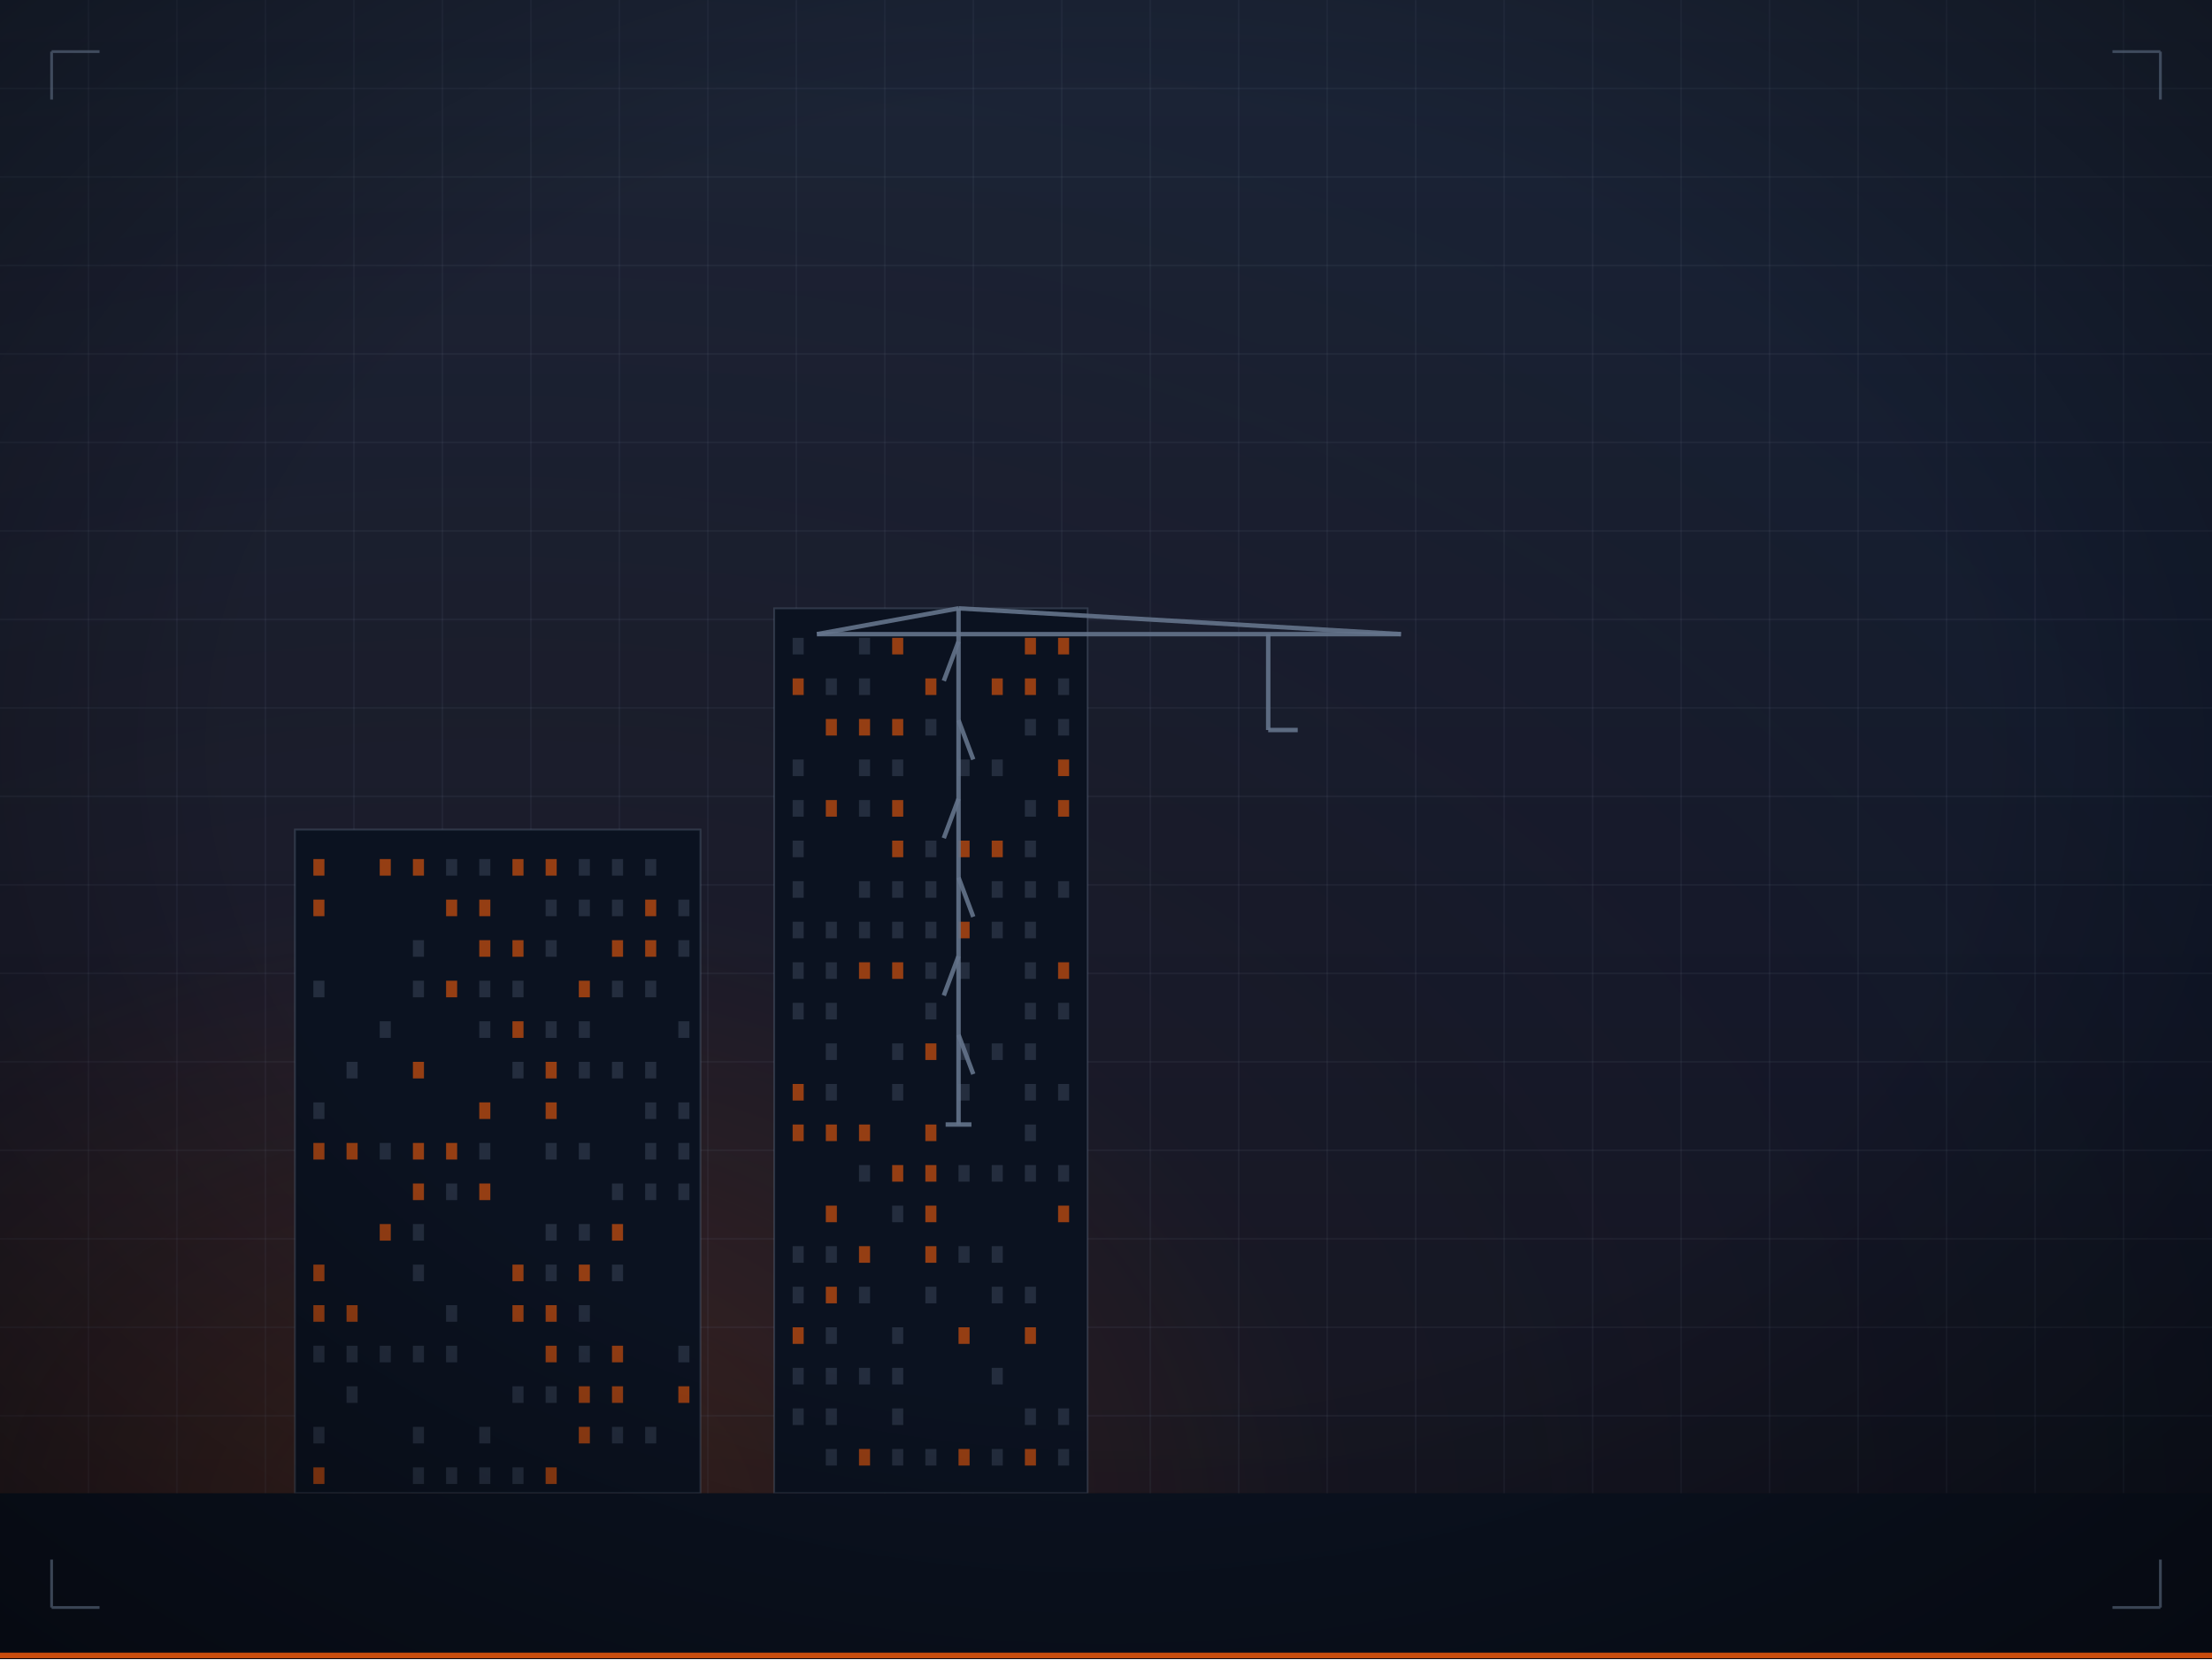
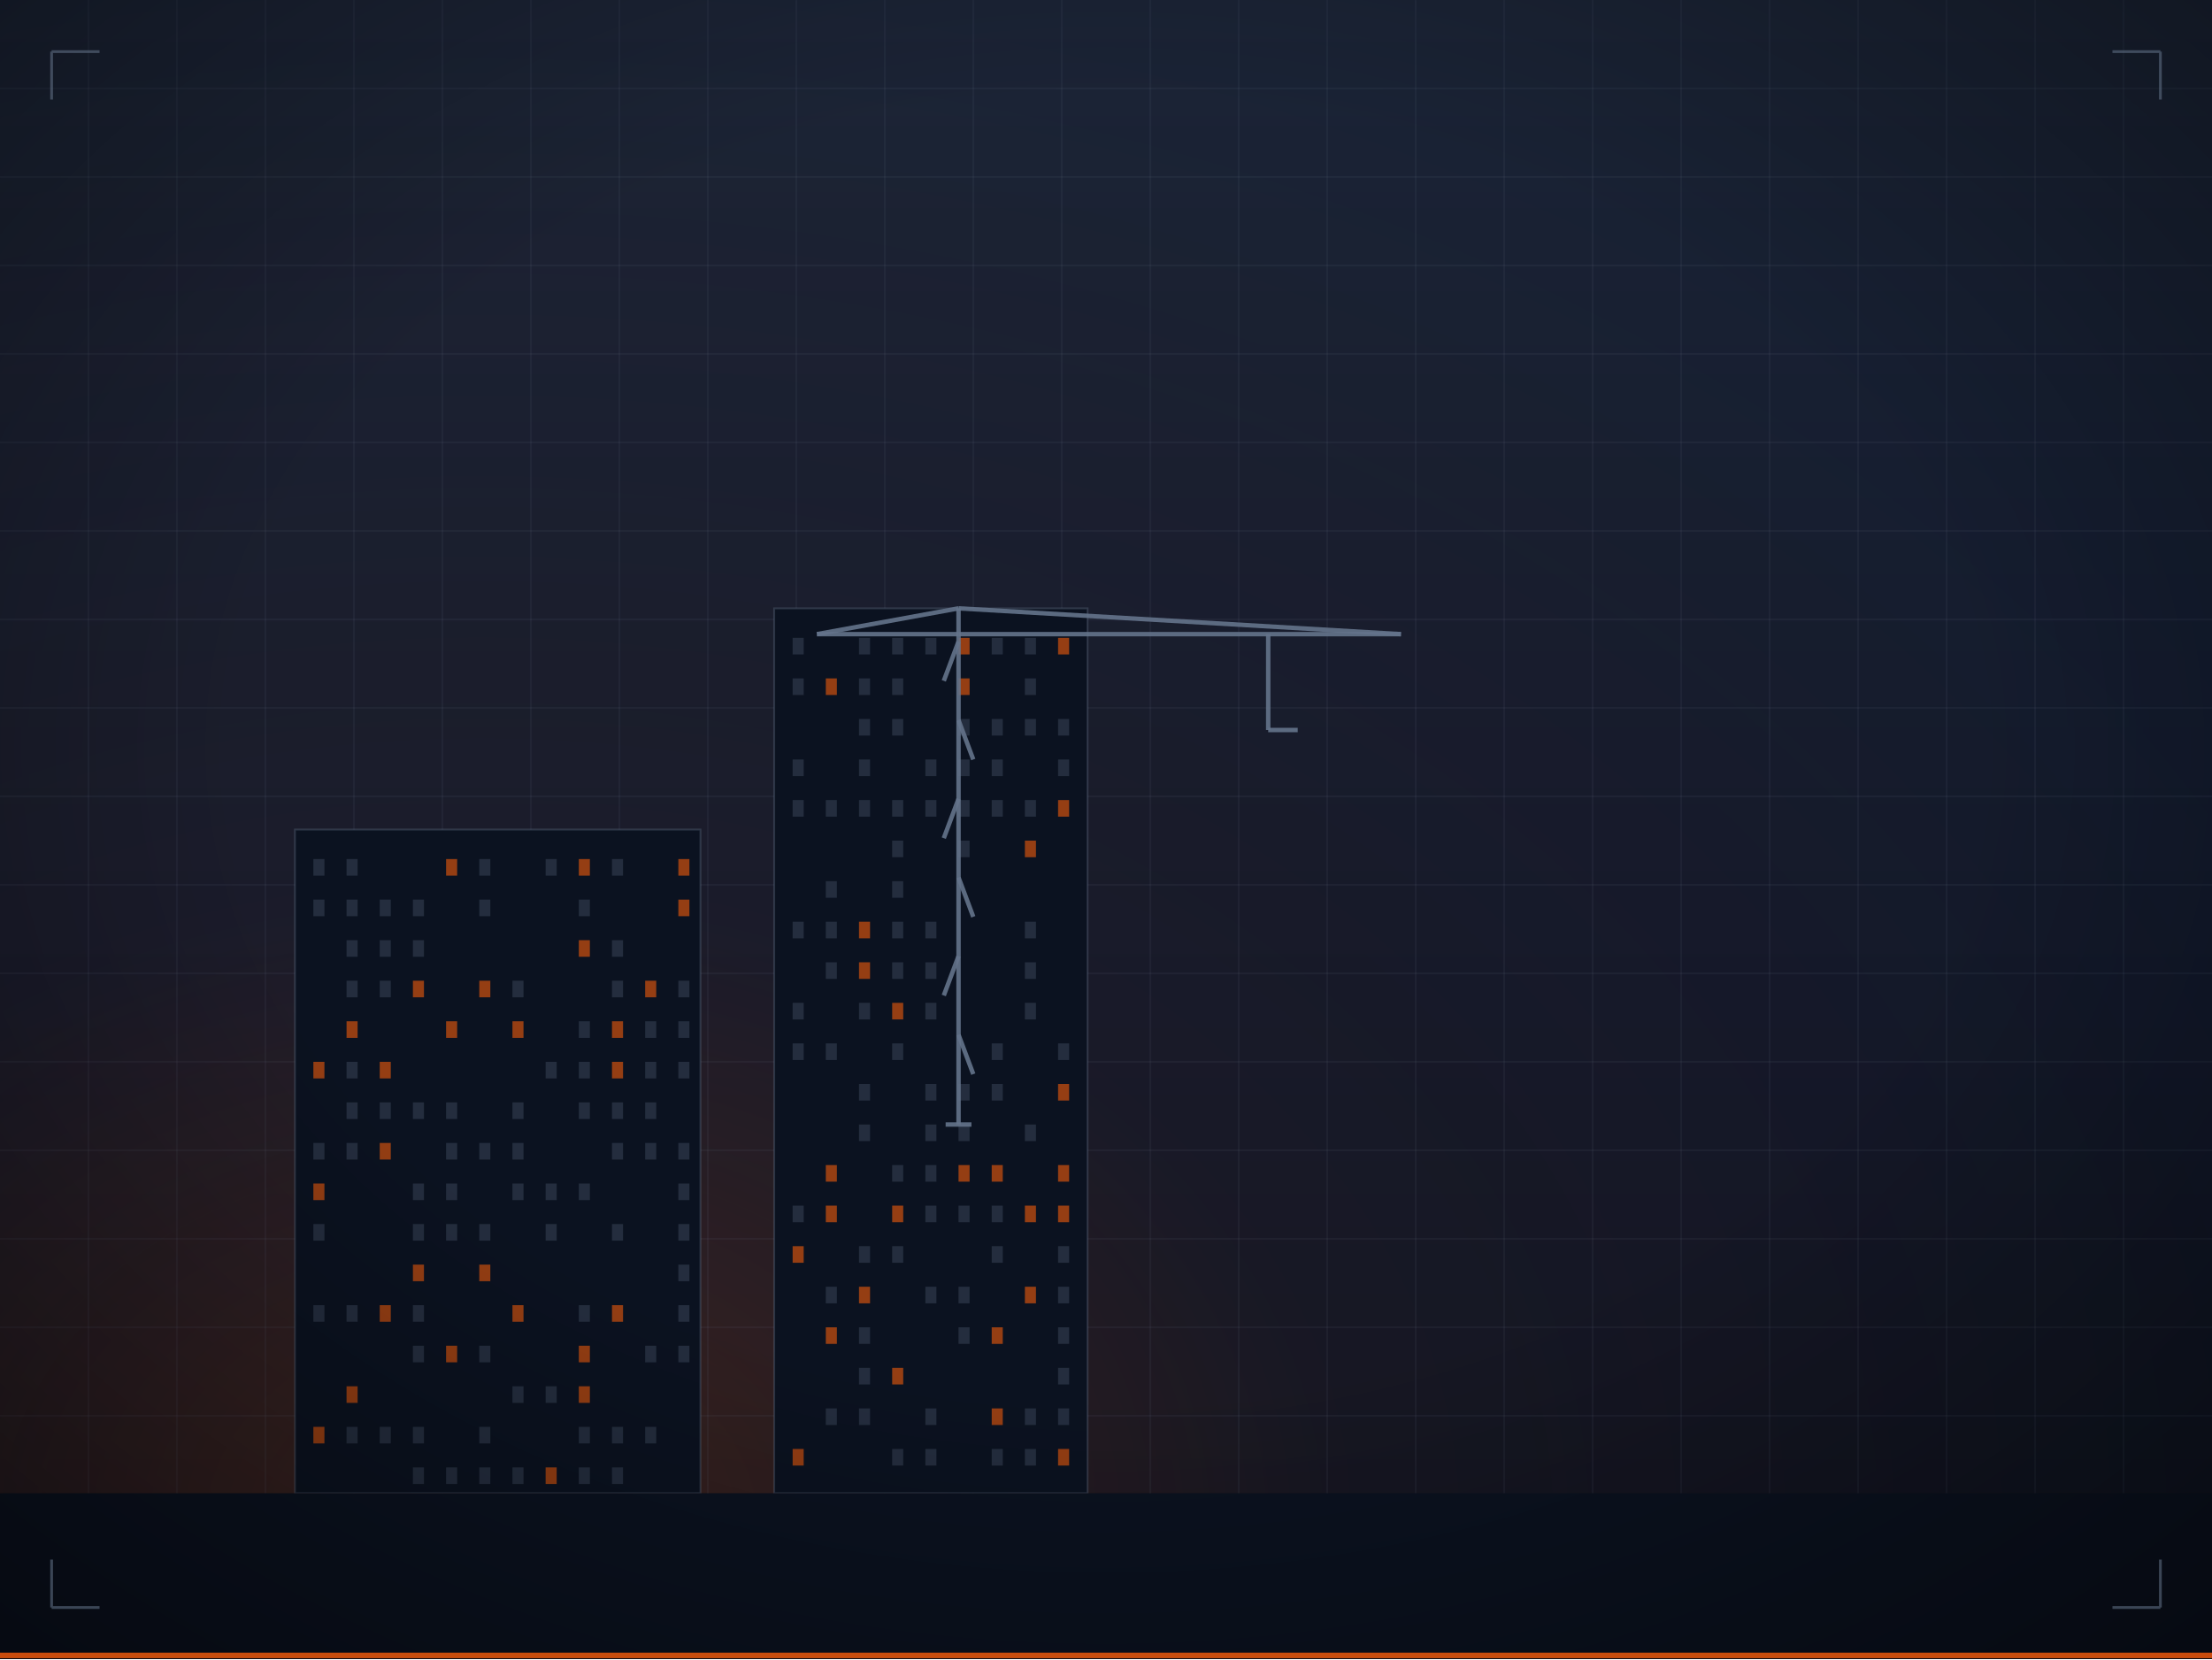
<svg xmlns="http://www.w3.org/2000/svg" width="1200" height="900" viewBox="0 0 1200 900" preserveAspectRatio="xMidYMid slice">
  <defs>
    <linearGradient id="skyt0" x1="0" y1="0" x2="0" y2="1">
      <stop offset="0" stop-color="#1B2436" />
      <stop offset="0.6" stop-color="#0F172A" />
      <stop offset="1" stop-color="#0B1220" />
    </linearGradient>
    <radialGradient id="glowt0" cx="0.22" cy="0.92" r="0.95">
      <stop offset="0" stop-color="#EA580C" stop-opacity="0.22" />
      <stop offset="0.4" stop-color="#EA580C" stop-opacity="0.05" />
      <stop offset="1" stop-color="#EA580C" stop-opacity="0" />
    </radialGradient>
    <radialGradient id="vigt0" cx="0.5" cy="0.45" r="0.78">
      <stop offset="0.5" stop-color="#000000" stop-opacity="0" />
      <stop offset="1" stop-color="#000000" stop-opacity="0.5" />
    </radialGradient>
  </defs>
  <rect width="1200" height="900" fill="url(#skyt0)" />
  <rect width="1200" height="900" fill="url(#glowt0)" />
  <g stroke="#64748B" stroke-opacity="0.1">
    <line x1="48" y1="0" x2="48" y2="900" />
    <line x1="96" y1="0" x2="96" y2="900" />
    <line x1="144" y1="0" x2="144" y2="900" />
    <line x1="192" y1="0" x2="192" y2="900" />
    <line x1="240" y1="0" x2="240" y2="900" />
    <line x1="288" y1="0" x2="288" y2="900" />
    <line x1="336" y1="0" x2="336" y2="900" />
    <line x1="384" y1="0" x2="384" y2="900" />
    <line x1="432" y1="0" x2="432" y2="900" />
    <line x1="480" y1="0" x2="480" y2="900" />
    <line x1="528" y1="0" x2="528" y2="900" />
    <line x1="576" y1="0" x2="576" y2="900" />
    <line x1="624" y1="0" x2="624" y2="900" />
    <line x1="672" y1="0" x2="672" y2="900" />
    <line x1="720" y1="0" x2="720" y2="900" />
    <line x1="768" y1="0" x2="768" y2="900" />
    <line x1="816" y1="0" x2="816" y2="900" />
    <line x1="864" y1="0" x2="864" y2="900" />
    <line x1="912" y1="0" x2="912" y2="900" />
    <line x1="960" y1="0" x2="960" y2="900" />
    <line x1="1008" y1="0" x2="1008" y2="900" />
    <line x1="1056" y1="0" x2="1056" y2="900" />
    <line x1="1104" y1="0" x2="1104" y2="900" />
    <line x1="1152" y1="0" x2="1152" y2="900" />
    <line x1="0" y1="48" x2="1200" y2="48" />
    <line x1="0" y1="96" x2="1200" y2="96" />
    <line x1="0" y1="144" x2="1200" y2="144" />
    <line x1="0" y1="192" x2="1200" y2="192" />
    <line x1="0" y1="240" x2="1200" y2="240" />
    <line x1="0" y1="288" x2="1200" y2="288" />
    <line x1="0" y1="336" x2="1200" y2="336" />
    <line x1="0" y1="384" x2="1200" y2="384" />
    <line x1="0" y1="432" x2="1200" y2="432" />
    <line x1="0" y1="480" x2="1200" y2="480" />
    <line x1="0" y1="528" x2="1200" y2="528" />
    <line x1="0" y1="576" x2="1200" y2="576" />
    <line x1="0" y1="624" x2="1200" y2="624" />
    <line x1="0" y1="672" x2="1200" y2="672" />
    <line x1="0" y1="720" x2="1200" y2="720" />
    <line x1="0" y1="768" x2="1200" y2="768" />
    <line x1="0" y1="816" x2="1200" y2="816" />
    <line x1="0" y1="864" x2="1200" y2="864" />
  </g>
  <g opacity="1">
    <rect x="160" y="450" width="220" height="360" fill="#0B1220" stroke="#64748B" stroke-opacity="0.35" />
-     <rect x="170" y="466" width="6" height="9" fill="#EA580C" opacity="0.62" />
-     <rect x="206" y="466" width="6" height="9" fill="#EA580C" opacity="0.62" />
-     <rect x="224" y="466" width="6" height="9" fill="#EA580C" opacity="0.62" />
-     <rect x="242" y="466" width="6" height="9" fill="#64748B" opacity="0.28" />
+     <rect x="170" y="466" width="6" height="9" fill="#64748B" opacity="0.28" />
+     <rect x="188" y="466" width="6" height="9" fill="#64748B" opacity="0.28" />
+     <rect x="242" y="466" width="6" height="9" fill="#EA580C" opacity="0.62" />
    <rect x="260" y="466" width="6" height="9" fill="#64748B" opacity="0.28" />
-     <rect x="278" y="466" width="6" height="9" fill="#EA580C" opacity="0.62" />
-     <rect x="296" y="466" width="6" height="9" fill="#EA580C" opacity="0.62" />
-     <rect x="314" y="466" width="6" height="9" fill="#64748B" opacity="0.28" />
+     <rect x="296" y="466" width="6" height="9" fill="#64748B" opacity="0.28" />
+     <rect x="314" y="466" width="6" height="9" fill="#EA580C" opacity="0.62" />
    <rect x="332" y="466" width="6" height="9" fill="#64748B" opacity="0.28" />
-     <rect x="350" y="466" width="6" height="9" fill="#64748B" opacity="0.28" />
-     <rect x="170" y="488" width="6" height="9" fill="#EA580C" opacity="0.62" />
-     <rect x="242" y="488" width="6" height="9" fill="#EA580C" opacity="0.62" />
-     <rect x="260" y="488" width="6" height="9" fill="#EA580C" opacity="0.62" />
-     <rect x="296" y="488" width="6" height="9" fill="#64748B" opacity="0.28" />
+     <rect x="368" y="466" width="6" height="9" fill="#EA580C" opacity="0.62" />
+     <rect x="170" y="488" width="6" height="9" fill="#64748B" opacity="0.28" />
+     <rect x="188" y="488" width="6" height="9" fill="#64748B" opacity="0.28" />
+     <rect x="206" y="488" width="6" height="9" fill="#64748B" opacity="0.28" />
+     <rect x="224" y="488" width="6" height="9" fill="#64748B" opacity="0.28" />
+     <rect x="260" y="488" width="6" height="9" fill="#64748B" opacity="0.28" />
    <rect x="314" y="488" width="6" height="9" fill="#64748B" opacity="0.28" />
-     <rect x="332" y="488" width="6" height="9" fill="#64748B" opacity="0.28" />
-     <rect x="350" y="488" width="6" height="9" fill="#EA580C" opacity="0.62" />
-     <rect x="368" y="488" width="6" height="9" fill="#64748B" opacity="0.28" />
+     <rect x="368" y="488" width="6" height="9" fill="#EA580C" opacity="0.62" />
+     <rect x="188" y="510" width="6" height="9" fill="#64748B" opacity="0.28" />
+     <rect x="206" y="510" width="6" height="9" fill="#64748B" opacity="0.28" />
    <rect x="224" y="510" width="6" height="9" fill="#64748B" opacity="0.28" />
-     <rect x="260" y="510" width="6" height="9" fill="#EA580C" opacity="0.62" />
-     <rect x="278" y="510" width="6" height="9" fill="#EA580C" opacity="0.62" />
-     <rect x="296" y="510" width="6" height="9" fill="#64748B" opacity="0.28" />
-     <rect x="332" y="510" width="6" height="9" fill="#EA580C" opacity="0.62" />
-     <rect x="350" y="510" width="6" height="9" fill="#EA580C" opacity="0.62" />
-     <rect x="368" y="510" width="6" height="9" fill="#64748B" opacity="0.28" />
-     <rect x="170" y="532" width="6" height="9" fill="#64748B" opacity="0.28" />
-     <rect x="224" y="532" width="6" height="9" fill="#64748B" opacity="0.28" />
-     <rect x="242" y="532" width="6" height="9" fill="#EA580C" opacity="0.62" />
-     <rect x="260" y="532" width="6" height="9" fill="#64748B" opacity="0.28" />
+     <rect x="314" y="510" width="6" height="9" fill="#EA580C" opacity="0.62" />
+     <rect x="332" y="510" width="6" height="9" fill="#64748B" opacity="0.28" />
+     <rect x="188" y="532" width="6" height="9" fill="#64748B" opacity="0.28" />
+     <rect x="206" y="532" width="6" height="9" fill="#64748B" opacity="0.28" />
+     <rect x="224" y="532" width="6" height="9" fill="#EA580C" opacity="0.62" />
+     <rect x="260" y="532" width="6" height="9" fill="#EA580C" opacity="0.62" />
    <rect x="278" y="532" width="6" height="9" fill="#64748B" opacity="0.28" />
-     <rect x="314" y="532" width="6" height="9" fill="#EA580C" opacity="0.62" />
    <rect x="332" y="532" width="6" height="9" fill="#64748B" opacity="0.28" />
-     <rect x="350" y="532" width="6" height="9" fill="#64748B" opacity="0.28" />
-     <rect x="206" y="554" width="6" height="9" fill="#64748B" opacity="0.28" />
-     <rect x="260" y="554" width="6" height="9" fill="#64748B" opacity="0.28" />
+     <rect x="350" y="532" width="6" height="9" fill="#EA580C" opacity="0.62" />
+     <rect x="368" y="532" width="6" height="9" fill="#64748B" opacity="0.28" />
+     <rect x="188" y="554" width="6" height="9" fill="#EA580C" opacity="0.62" />
+     <rect x="242" y="554" width="6" height="9" fill="#EA580C" opacity="0.62" />
    <rect x="278" y="554" width="6" height="9" fill="#EA580C" opacity="0.62" />
-     <rect x="296" y="554" width="6" height="9" fill="#64748B" opacity="0.28" />
    <rect x="314" y="554" width="6" height="9" fill="#64748B" opacity="0.28" />
+     <rect x="332" y="554" width="6" height="9" fill="#EA580C" opacity="0.62" />
+     <rect x="350" y="554" width="6" height="9" fill="#64748B" opacity="0.28" />
    <rect x="368" y="554" width="6" height="9" fill="#64748B" opacity="0.28" />
+     <rect x="170" y="576" width="6" height="9" fill="#EA580C" opacity="0.62" />
    <rect x="188" y="576" width="6" height="9" fill="#64748B" opacity="0.28" />
-     <rect x="224" y="576" width="6" height="9" fill="#EA580C" opacity="0.62" />
-     <rect x="278" y="576" width="6" height="9" fill="#64748B" opacity="0.28" />
-     <rect x="296" y="576" width="6" height="9" fill="#EA580C" opacity="0.62" />
+     <rect x="206" y="576" width="6" height="9" fill="#EA580C" opacity="0.62" />
+     <rect x="296" y="576" width="6" height="9" fill="#64748B" opacity="0.28" />
    <rect x="314" y="576" width="6" height="9" fill="#64748B" opacity="0.28" />
-     <rect x="332" y="576" width="6" height="9" fill="#64748B" opacity="0.28" />
+     <rect x="332" y="576" width="6" height="9" fill="#EA580C" opacity="0.62" />
    <rect x="350" y="576" width="6" height="9" fill="#64748B" opacity="0.28" />
-     <rect x="170" y="598" width="6" height="9" fill="#64748B" opacity="0.28" />
-     <rect x="260" y="598" width="6" height="9" fill="#EA580C" opacity="0.62" />
-     <rect x="296" y="598" width="6" height="9" fill="#EA580C" opacity="0.62" />
+     <rect x="368" y="576" width="6" height="9" fill="#64748B" opacity="0.28" />
+     <rect x="188" y="598" width="6" height="9" fill="#64748B" opacity="0.28" />
+     <rect x="206" y="598" width="6" height="9" fill="#64748B" opacity="0.28" />
+     <rect x="224" y="598" width="6" height="9" fill="#64748B" opacity="0.28" />
+     <rect x="242" y="598" width="6" height="9" fill="#64748B" opacity="0.28" />
+     <rect x="278" y="598" width="6" height="9" fill="#64748B" opacity="0.28" />
+     <rect x="314" y="598" width="6" height="9" fill="#64748B" opacity="0.28" />
+     <rect x="332" y="598" width="6" height="9" fill="#64748B" opacity="0.28" />
    <rect x="350" y="598" width="6" height="9" fill="#64748B" opacity="0.28" />
-     <rect x="368" y="598" width="6" height="9" fill="#64748B" opacity="0.28" />
-     <rect x="170" y="620" width="6" height="9" fill="#EA580C" opacity="0.62" />
-     <rect x="188" y="620" width="6" height="9" fill="#EA580C" opacity="0.62" />
-     <rect x="206" y="620" width="6" height="9" fill="#64748B" opacity="0.28" />
-     <rect x="224" y="620" width="6" height="9" fill="#EA580C" opacity="0.62" />
-     <rect x="242" y="620" width="6" height="9" fill="#EA580C" opacity="0.62" />
+     <rect x="170" y="620" width="6" height="9" fill="#64748B" opacity="0.28" />
+     <rect x="188" y="620" width="6" height="9" fill="#64748B" opacity="0.28" />
+     <rect x="206" y="620" width="6" height="9" fill="#EA580C" opacity="0.62" />
+     <rect x="242" y="620" width="6" height="9" fill="#64748B" opacity="0.28" />
    <rect x="260" y="620" width="6" height="9" fill="#64748B" opacity="0.28" />
-     <rect x="296" y="620" width="6" height="9" fill="#64748B" opacity="0.28" />
-     <rect x="314" y="620" width="6" height="9" fill="#64748B" opacity="0.28" />
+     <rect x="278" y="620" width="6" height="9" fill="#64748B" opacity="0.28" />
+     <rect x="332" y="620" width="6" height="9" fill="#64748B" opacity="0.28" />
    <rect x="350" y="620" width="6" height="9" fill="#64748B" opacity="0.28" />
    <rect x="368" y="620" width="6" height="9" fill="#64748B" opacity="0.28" />
-     <rect x="224" y="642" width="6" height="9" fill="#EA580C" opacity="0.62" />
+     <rect x="170" y="642" width="6" height="9" fill="#EA580C" opacity="0.62" />
+     <rect x="224" y="642" width="6" height="9" fill="#64748B" opacity="0.28" />
    <rect x="242" y="642" width="6" height="9" fill="#64748B" opacity="0.28" />
-     <rect x="260" y="642" width="6" height="9" fill="#EA580C" opacity="0.62" />
-     <rect x="332" y="642" width="6" height="9" fill="#64748B" opacity="0.28" />
-     <rect x="350" y="642" width="6" height="9" fill="#64748B" opacity="0.28" />
+     <rect x="278" y="642" width="6" height="9" fill="#64748B" opacity="0.28" />
+     <rect x="296" y="642" width="6" height="9" fill="#64748B" opacity="0.28" />
+     <rect x="314" y="642" width="6" height="9" fill="#64748B" opacity="0.28" />
    <rect x="368" y="642" width="6" height="9" fill="#64748B" opacity="0.28" />
-     <rect x="206" y="664" width="6" height="9" fill="#EA580C" opacity="0.62" />
+     <rect x="170" y="664" width="6" height="9" fill="#64748B" opacity="0.28" />
    <rect x="224" y="664" width="6" height="9" fill="#64748B" opacity="0.28" />
+     <rect x="242" y="664" width="6" height="9" fill="#64748B" opacity="0.28" />
+     <rect x="260" y="664" width="6" height="9" fill="#64748B" opacity="0.28" />
    <rect x="296" y="664" width="6" height="9" fill="#64748B" opacity="0.28" />
-     <rect x="314" y="664" width="6" height="9" fill="#64748B" opacity="0.28" />
-     <rect x="332" y="664" width="6" height="9" fill="#EA580C" opacity="0.62" />
-     <rect x="170" y="686" width="6" height="9" fill="#EA580C" opacity="0.62" />
-     <rect x="224" y="686" width="6" height="9" fill="#64748B" opacity="0.28" />
-     <rect x="278" y="686" width="6" height="9" fill="#EA580C" opacity="0.62" />
-     <rect x="296" y="686" width="6" height="9" fill="#64748B" opacity="0.28" />
-     <rect x="314" y="686" width="6" height="9" fill="#EA580C" opacity="0.62" />
-     <rect x="332" y="686" width="6" height="9" fill="#64748B" opacity="0.28" />
-     <rect x="170" y="708" width="6" height="9" fill="#EA580C" opacity="0.62" />
-     <rect x="188" y="708" width="6" height="9" fill="#EA580C" opacity="0.62" />
-     <rect x="242" y="708" width="6" height="9" fill="#64748B" opacity="0.28" />
+     <rect x="332" y="664" width="6" height="9" fill="#64748B" opacity="0.28" />
+     <rect x="368" y="664" width="6" height="9" fill="#64748B" opacity="0.28" />
+     <rect x="224" y="686" width="6" height="9" fill="#EA580C" opacity="0.62" />
+     <rect x="260" y="686" width="6" height="9" fill="#EA580C" opacity="0.62" />
+     <rect x="368" y="686" width="6" height="9" fill="#64748B" opacity="0.28" />
+     <rect x="170" y="708" width="6" height="9" fill="#64748B" opacity="0.28" />
+     <rect x="188" y="708" width="6" height="9" fill="#64748B" opacity="0.28" />
+     <rect x="206" y="708" width="6" height="9" fill="#EA580C" opacity="0.62" />
+     <rect x="224" y="708" width="6" height="9" fill="#64748B" opacity="0.28" />
    <rect x="278" y="708" width="6" height="9" fill="#EA580C" opacity="0.62" />
-     <rect x="296" y="708" width="6" height="9" fill="#EA580C" opacity="0.62" />
    <rect x="314" y="708" width="6" height="9" fill="#64748B" opacity="0.28" />
-     <rect x="170" y="730" width="6" height="9" fill="#64748B" opacity="0.28" />
-     <rect x="188" y="730" width="6" height="9" fill="#64748B" opacity="0.28" />
-     <rect x="206" y="730" width="6" height="9" fill="#64748B" opacity="0.28" />
+     <rect x="332" y="708" width="6" height="9" fill="#EA580C" opacity="0.62" />
+     <rect x="368" y="708" width="6" height="9" fill="#64748B" opacity="0.28" />
    <rect x="224" y="730" width="6" height="9" fill="#64748B" opacity="0.28" />
-     <rect x="242" y="730" width="6" height="9" fill="#64748B" opacity="0.28" />
-     <rect x="296" y="730" width="6" height="9" fill="#EA580C" opacity="0.62" />
-     <rect x="314" y="730" width="6" height="9" fill="#64748B" opacity="0.28" />
-     <rect x="332" y="730" width="6" height="9" fill="#EA580C" opacity="0.62" />
+     <rect x="242" y="730" width="6" height="9" fill="#EA580C" opacity="0.62" />
+     <rect x="260" y="730" width="6" height="9" fill="#64748B" opacity="0.28" />
+     <rect x="314" y="730" width="6" height="9" fill="#EA580C" opacity="0.62" />
+     <rect x="350" y="730" width="6" height="9" fill="#64748B" opacity="0.28" />
    <rect x="368" y="730" width="6" height="9" fill="#64748B" opacity="0.28" />
-     <rect x="188" y="752" width="6" height="9" fill="#64748B" opacity="0.28" />
+     <rect x="188" y="752" width="6" height="9" fill="#EA580C" opacity="0.62" />
    <rect x="278" y="752" width="6" height="9" fill="#64748B" opacity="0.28" />
    <rect x="296" y="752" width="6" height="9" fill="#64748B" opacity="0.28" />
    <rect x="314" y="752" width="6" height="9" fill="#EA580C" opacity="0.62" />
-     <rect x="332" y="752" width="6" height="9" fill="#EA580C" opacity="0.62" />
-     <rect x="368" y="752" width="6" height="9" fill="#EA580C" opacity="0.62" />
-     <rect x="170" y="774" width="6" height="9" fill="#64748B" opacity="0.28" />
+     <rect x="170" y="774" width="6" height="9" fill="#EA580C" opacity="0.62" />
+     <rect x="188" y="774" width="6" height="9" fill="#64748B" opacity="0.28" />
+     <rect x="206" y="774" width="6" height="9" fill="#64748B" opacity="0.28" />
    <rect x="224" y="774" width="6" height="9" fill="#64748B" opacity="0.28" />
    <rect x="260" y="774" width="6" height="9" fill="#64748B" opacity="0.28" />
-     <rect x="314" y="774" width="6" height="9" fill="#EA580C" opacity="0.62" />
+     <rect x="314" y="774" width="6" height="9" fill="#64748B" opacity="0.28" />
    <rect x="332" y="774" width="6" height="9" fill="#64748B" opacity="0.28" />
    <rect x="350" y="774" width="6" height="9" fill="#64748B" opacity="0.28" />
-     <rect x="170" y="796" width="6" height="9" fill="#EA580C" opacity="0.62" />
    <rect x="224" y="796" width="6" height="9" fill="#64748B" opacity="0.28" />
    <rect x="242" y="796" width="6" height="9" fill="#64748B" opacity="0.28" />
    <rect x="260" y="796" width="6" height="9" fill="#64748B" opacity="0.28" />
    <rect x="278" y="796" width="6" height="9" fill="#64748B" opacity="0.28" />
    <rect x="296" y="796" width="6" height="9" fill="#EA580C" opacity="0.62" />
+     <rect x="314" y="796" width="6" height="9" fill="#64748B" opacity="0.28" />
+     <rect x="332" y="796" width="6" height="9" fill="#64748B" opacity="0.28" />
  </g>
  <g opacity="1">
    <rect x="420" y="330" width="170" height="480" fill="#0B1220" stroke="#64748B" stroke-opacity="0.35" />
    <rect x="430" y="346" width="6" height="9" fill="#64748B" opacity="0.28" />
    <rect x="466" y="346" width="6" height="9" fill="#64748B" opacity="0.28" />
-     <rect x="484" y="346" width="6" height="9" fill="#EA580C" opacity="0.62" />
-     <rect x="556" y="346" width="6" height="9" fill="#EA580C" opacity="0.62" />
+     <rect x="484" y="346" width="6" height="9" fill="#64748B" opacity="0.28" />
+     <rect x="502" y="346" width="6" height="9" fill="#64748B" opacity="0.28" />
+     <rect x="520" y="346" width="6" height="9" fill="#EA580C" opacity="0.62" />
+     <rect x="538" y="346" width="6" height="9" fill="#64748B" opacity="0.28" />
+     <rect x="556" y="346" width="6" height="9" fill="#64748B" opacity="0.28" />
    <rect x="574" y="346" width="6" height="9" fill="#EA580C" opacity="0.62" />
-     <rect x="430" y="368" width="6" height="9" fill="#EA580C" opacity="0.62" />
-     <rect x="448" y="368" width="6" height="9" fill="#64748B" opacity="0.28" />
+     <rect x="430" y="368" width="6" height="9" fill="#64748B" opacity="0.28" />
+     <rect x="448" y="368" width="6" height="9" fill="#EA580C" opacity="0.62" />
    <rect x="466" y="368" width="6" height="9" fill="#64748B" opacity="0.28" />
-     <rect x="502" y="368" width="6" height="9" fill="#EA580C" opacity="0.62" />
-     <rect x="538" y="368" width="6" height="9" fill="#EA580C" opacity="0.62" />
-     <rect x="556" y="368" width="6" height="9" fill="#EA580C" opacity="0.62" />
-     <rect x="574" y="368" width="6" height="9" fill="#64748B" opacity="0.28" />
-     <rect x="448" y="390" width="6" height="9" fill="#EA580C" opacity="0.62" />
-     <rect x="466" y="390" width="6" height="9" fill="#EA580C" opacity="0.62" />
-     <rect x="484" y="390" width="6" height="9" fill="#EA580C" opacity="0.62" />
-     <rect x="502" y="390" width="6" height="9" fill="#64748B" opacity="0.28" />
+     <rect x="484" y="368" width="6" height="9" fill="#64748B" opacity="0.28" />
+     <rect x="520" y="368" width="6" height="9" fill="#EA580C" opacity="0.62" />
+     <rect x="556" y="368" width="6" height="9" fill="#64748B" opacity="0.28" />
+     <rect x="466" y="390" width="6" height="9" fill="#64748B" opacity="0.28" />
+     <rect x="484" y="390" width="6" height="9" fill="#64748B" opacity="0.28" />
+     <rect x="520" y="390" width="6" height="9" fill="#64748B" opacity="0.28" />
+     <rect x="538" y="390" width="6" height="9" fill="#64748B" opacity="0.28" />
    <rect x="556" y="390" width="6" height="9" fill="#64748B" opacity="0.28" />
    <rect x="574" y="390" width="6" height="9" fill="#64748B" opacity="0.28" />
    <rect x="430" y="412" width="6" height="9" fill="#64748B" opacity="0.28" />
    <rect x="466" y="412" width="6" height="9" fill="#64748B" opacity="0.28" />
-     <rect x="484" y="412" width="6" height="9" fill="#64748B" opacity="0.28" />
+     <rect x="502" y="412" width="6" height="9" fill="#64748B" opacity="0.28" />
    <rect x="520" y="412" width="6" height="9" fill="#64748B" opacity="0.28" />
    <rect x="538" y="412" width="6" height="9" fill="#64748B" opacity="0.28" />
-     <rect x="574" y="412" width="6" height="9" fill="#EA580C" opacity="0.62" />
+     <rect x="574" y="412" width="6" height="9" fill="#64748B" opacity="0.28" />
    <rect x="430" y="434" width="6" height="9" fill="#64748B" opacity="0.28" />
-     <rect x="448" y="434" width="6" height="9" fill="#EA580C" opacity="0.62" />
+     <rect x="448" y="434" width="6" height="9" fill="#64748B" opacity="0.28" />
    <rect x="466" y="434" width="6" height="9" fill="#64748B" opacity="0.28" />
-     <rect x="484" y="434" width="6" height="9" fill="#EA580C" opacity="0.62" />
+     <rect x="484" y="434" width="6" height="9" fill="#64748B" opacity="0.28" />
+     <rect x="502" y="434" width="6" height="9" fill="#64748B" opacity="0.28" />
+     <rect x="520" y="434" width="6" height="9" fill="#64748B" opacity="0.28" />
+     <rect x="538" y="434" width="6" height="9" fill="#64748B" opacity="0.28" />
    <rect x="556" y="434" width="6" height="9" fill="#64748B" opacity="0.28" />
    <rect x="574" y="434" width="6" height="9" fill="#EA580C" opacity="0.62" />
-     <rect x="430" y="456" width="6" height="9" fill="#64748B" opacity="0.28" />
-     <rect x="484" y="456" width="6" height="9" fill="#EA580C" opacity="0.62" />
-     <rect x="502" y="456" width="6" height="9" fill="#64748B" opacity="0.28" />
-     <rect x="520" y="456" width="6" height="9" fill="#EA580C" opacity="0.62" />
-     <rect x="538" y="456" width="6" height="9" fill="#EA580C" opacity="0.62" />
-     <rect x="556" y="456" width="6" height="9" fill="#64748B" opacity="0.28" />
-     <rect x="430" y="478" width="6" height="9" fill="#64748B" opacity="0.28" />
-     <rect x="466" y="478" width="6" height="9" fill="#64748B" opacity="0.28" />
+     <rect x="484" y="456" width="6" height="9" fill="#64748B" opacity="0.28" />
+     <rect x="520" y="456" width="6" height="9" fill="#64748B" opacity="0.28" />
+     <rect x="556" y="456" width="6" height="9" fill="#EA580C" opacity="0.62" />
+     <rect x="448" y="478" width="6" height="9" fill="#64748B" opacity="0.28" />
    <rect x="484" y="478" width="6" height="9" fill="#64748B" opacity="0.28" />
-     <rect x="502" y="478" width="6" height="9" fill="#64748B" opacity="0.28" />
-     <rect x="538" y="478" width="6" height="9" fill="#64748B" opacity="0.28" />
-     <rect x="556" y="478" width="6" height="9" fill="#64748B" opacity="0.28" />
-     <rect x="574" y="478" width="6" height="9" fill="#64748B" opacity="0.28" />
    <rect x="430" y="500" width="6" height="9" fill="#64748B" opacity="0.28" />
    <rect x="448" y="500" width="6" height="9" fill="#64748B" opacity="0.28" />
-     <rect x="466" y="500" width="6" height="9" fill="#64748B" opacity="0.28" />
+     <rect x="466" y="500" width="6" height="9" fill="#EA580C" opacity="0.62" />
    <rect x="484" y="500" width="6" height="9" fill="#64748B" opacity="0.28" />
    <rect x="502" y="500" width="6" height="9" fill="#64748B" opacity="0.28" />
-     <rect x="520" y="500" width="6" height="9" fill="#EA580C" opacity="0.62" />
-     <rect x="538" y="500" width="6" height="9" fill="#64748B" opacity="0.28" />
    <rect x="556" y="500" width="6" height="9" fill="#64748B" opacity="0.28" />
-     <rect x="430" y="522" width="6" height="9" fill="#64748B" opacity="0.28" />
    <rect x="448" y="522" width="6" height="9" fill="#64748B" opacity="0.28" />
    <rect x="466" y="522" width="6" height="9" fill="#EA580C" opacity="0.62" />
-     <rect x="484" y="522" width="6" height="9" fill="#EA580C" opacity="0.62" />
+     <rect x="484" y="522" width="6" height="9" fill="#64748B" opacity="0.28" />
    <rect x="502" y="522" width="6" height="9" fill="#64748B" opacity="0.28" />
-     <rect x="520" y="522" width="6" height="9" fill="#64748B" opacity="0.28" />
    <rect x="556" y="522" width="6" height="9" fill="#64748B" opacity="0.28" />
-     <rect x="574" y="522" width="6" height="9" fill="#EA580C" opacity="0.62" />
    <rect x="430" y="544" width="6" height="9" fill="#64748B" opacity="0.28" />
-     <rect x="448" y="544" width="6" height="9" fill="#64748B" opacity="0.28" />
+     <rect x="466" y="544" width="6" height="9" fill="#64748B" opacity="0.28" />
+     <rect x="484" y="544" width="6" height="9" fill="#EA580C" opacity="0.62" />
    <rect x="502" y="544" width="6" height="9" fill="#64748B" opacity="0.28" />
    <rect x="556" y="544" width="6" height="9" fill="#64748B" opacity="0.28" />
-     <rect x="574" y="544" width="6" height="9" fill="#64748B" opacity="0.28" />
+     <rect x="430" y="566" width="6" height="9" fill="#64748B" opacity="0.28" />
    <rect x="448" y="566" width="6" height="9" fill="#64748B" opacity="0.28" />
    <rect x="484" y="566" width="6" height="9" fill="#64748B" opacity="0.28" />
-     <rect x="502" y="566" width="6" height="9" fill="#EA580C" opacity="0.62" />
-     <rect x="520" y="566" width="6" height="9" fill="#64748B" opacity="0.28" />
    <rect x="538" y="566" width="6" height="9" fill="#64748B" opacity="0.28" />
-     <rect x="556" y="566" width="6" height="9" fill="#64748B" opacity="0.28" />
-     <rect x="430" y="588" width="6" height="9" fill="#EA580C" opacity="0.62" />
-     <rect x="448" y="588" width="6" height="9" fill="#64748B" opacity="0.28" />
-     <rect x="484" y="588" width="6" height="9" fill="#64748B" opacity="0.28" />
+     <rect x="574" y="566" width="6" height="9" fill="#64748B" opacity="0.28" />
+     <rect x="466" y="588" width="6" height="9" fill="#64748B" opacity="0.28" />
+     <rect x="502" y="588" width="6" height="9" fill="#64748B" opacity="0.28" />
    <rect x="520" y="588" width="6" height="9" fill="#64748B" opacity="0.28" />
-     <rect x="556" y="588" width="6" height="9" fill="#64748B" opacity="0.28" />
-     <rect x="574" y="588" width="6" height="9" fill="#64748B" opacity="0.28" />
-     <rect x="430" y="610" width="6" height="9" fill="#EA580C" opacity="0.62" />
-     <rect x="448" y="610" width="6" height="9" fill="#EA580C" opacity="0.62" />
-     <rect x="466" y="610" width="6" height="9" fill="#EA580C" opacity="0.62" />
-     <rect x="502" y="610" width="6" height="9" fill="#EA580C" opacity="0.62" />
+     <rect x="538" y="588" width="6" height="9" fill="#64748B" opacity="0.28" />
+     <rect x="574" y="588" width="6" height="9" fill="#EA580C" opacity="0.62" />
+     <rect x="466" y="610" width="6" height="9" fill="#64748B" opacity="0.28" />
+     <rect x="502" y="610" width="6" height="9" fill="#64748B" opacity="0.28" />
+     <rect x="520" y="610" width="6" height="9" fill="#64748B" opacity="0.28" />
    <rect x="556" y="610" width="6" height="9" fill="#64748B" opacity="0.28" />
-     <rect x="466" y="632" width="6" height="9" fill="#64748B" opacity="0.28" />
-     <rect x="484" y="632" width="6" height="9" fill="#EA580C" opacity="0.62" />
-     <rect x="502" y="632" width="6" height="9" fill="#EA580C" opacity="0.62" />
-     <rect x="520" y="632" width="6" height="9" fill="#64748B" opacity="0.28" />
-     <rect x="538" y="632" width="6" height="9" fill="#64748B" opacity="0.28" />
-     <rect x="556" y="632" width="6" height="9" fill="#64748B" opacity="0.28" />
-     <rect x="574" y="632" width="6" height="9" fill="#64748B" opacity="0.28" />
+     <rect x="448" y="632" width="6" height="9" fill="#EA580C" opacity="0.62" />
+     <rect x="484" y="632" width="6" height="9" fill="#64748B" opacity="0.28" />
+     <rect x="502" y="632" width="6" height="9" fill="#64748B" opacity="0.28" />
+     <rect x="520" y="632" width="6" height="9" fill="#EA580C" opacity="0.62" />
+     <rect x="538" y="632" width="6" height="9" fill="#EA580C" opacity="0.62" />
+     <rect x="574" y="632" width="6" height="9" fill="#EA580C" opacity="0.62" />
+     <rect x="430" y="654" width="6" height="9" fill="#64748B" opacity="0.28" />
    <rect x="448" y="654" width="6" height="9" fill="#EA580C" opacity="0.62" />
-     <rect x="484" y="654" width="6" height="9" fill="#64748B" opacity="0.28" />
-     <rect x="502" y="654" width="6" height="9" fill="#EA580C" opacity="0.62" />
+     <rect x="484" y="654" width="6" height="9" fill="#EA580C" opacity="0.62" />
+     <rect x="502" y="654" width="6" height="9" fill="#64748B" opacity="0.28" />
+     <rect x="520" y="654" width="6" height="9" fill="#64748B" opacity="0.28" />
+     <rect x="538" y="654" width="6" height="9" fill="#64748B" opacity="0.28" />
+     <rect x="556" y="654" width="6" height="9" fill="#EA580C" opacity="0.62" />
    <rect x="574" y="654" width="6" height="9" fill="#EA580C" opacity="0.62" />
-     <rect x="430" y="676" width="6" height="9" fill="#64748B" opacity="0.28" />
-     <rect x="448" y="676" width="6" height="9" fill="#64748B" opacity="0.28" />
-     <rect x="466" y="676" width="6" height="9" fill="#EA580C" opacity="0.62" />
-     <rect x="502" y="676" width="6" height="9" fill="#EA580C" opacity="0.62" />
-     <rect x="520" y="676" width="6" height="9" fill="#64748B" opacity="0.28" />
+     <rect x="430" y="676" width="6" height="9" fill="#EA580C" opacity="0.62" />
+     <rect x="466" y="676" width="6" height="9" fill="#64748B" opacity="0.28" />
+     <rect x="484" y="676" width="6" height="9" fill="#64748B" opacity="0.28" />
    <rect x="538" y="676" width="6" height="9" fill="#64748B" opacity="0.28" />
-     <rect x="430" y="698" width="6" height="9" fill="#64748B" opacity="0.28" />
-     <rect x="448" y="698" width="6" height="9" fill="#EA580C" opacity="0.62" />
-     <rect x="466" y="698" width="6" height="9" fill="#64748B" opacity="0.28" />
+     <rect x="574" y="676" width="6" height="9" fill="#64748B" opacity="0.28" />
+     <rect x="448" y="698" width="6" height="9" fill="#64748B" opacity="0.28" />
+     <rect x="466" y="698" width="6" height="9" fill="#EA580C" opacity="0.62" />
    <rect x="502" y="698" width="6" height="9" fill="#64748B" opacity="0.28" />
-     <rect x="538" y="698" width="6" height="9" fill="#64748B" opacity="0.28" />
-     <rect x="556" y="698" width="6" height="9" fill="#64748B" opacity="0.28" />
-     <rect x="430" y="720" width="6" height="9" fill="#EA580C" opacity="0.62" />
-     <rect x="448" y="720" width="6" height="9" fill="#64748B" opacity="0.28" />
-     <rect x="484" y="720" width="6" height="9" fill="#64748B" opacity="0.28" />
-     <rect x="520" y="720" width="6" height="9" fill="#EA580C" opacity="0.62" />
-     <rect x="556" y="720" width="6" height="9" fill="#EA580C" opacity="0.62" />
-     <rect x="430" y="742" width="6" height="9" fill="#64748B" opacity="0.28" />
-     <rect x="448" y="742" width="6" height="9" fill="#64748B" opacity="0.28" />
+     <rect x="520" y="698" width="6" height="9" fill="#64748B" opacity="0.28" />
+     <rect x="556" y="698" width="6" height="9" fill="#EA580C" opacity="0.62" />
+     <rect x="574" y="698" width="6" height="9" fill="#64748B" opacity="0.28" />
+     <rect x="448" y="720" width="6" height="9" fill="#EA580C" opacity="0.62" />
+     <rect x="466" y="720" width="6" height="9" fill="#64748B" opacity="0.28" />
+     <rect x="520" y="720" width="6" height="9" fill="#64748B" opacity="0.28" />
+     <rect x="538" y="720" width="6" height="9" fill="#EA580C" opacity="0.62" />
+     <rect x="574" y="720" width="6" height="9" fill="#64748B" opacity="0.28" />
    <rect x="466" y="742" width="6" height="9" fill="#64748B" opacity="0.28" />
-     <rect x="484" y="742" width="6" height="9" fill="#64748B" opacity="0.28" />
-     <rect x="538" y="742" width="6" height="9" fill="#64748B" opacity="0.28" />
-     <rect x="430" y="764" width="6" height="9" fill="#64748B" opacity="0.28" />
+     <rect x="484" y="742" width="6" height="9" fill="#EA580C" opacity="0.62" />
+     <rect x="574" y="742" width="6" height="9" fill="#64748B" opacity="0.28" />
    <rect x="448" y="764" width="6" height="9" fill="#64748B" opacity="0.28" />
-     <rect x="484" y="764" width="6" height="9" fill="#64748B" opacity="0.28" />
+     <rect x="466" y="764" width="6" height="9" fill="#64748B" opacity="0.28" />
+     <rect x="502" y="764" width="6" height="9" fill="#64748B" opacity="0.28" />
+     <rect x="538" y="764" width="6" height="9" fill="#EA580C" opacity="0.62" />
    <rect x="556" y="764" width="6" height="9" fill="#64748B" opacity="0.28" />
    <rect x="574" y="764" width="6" height="9" fill="#64748B" opacity="0.28" />
-     <rect x="448" y="786" width="6" height="9" fill="#64748B" opacity="0.28" />
-     <rect x="466" y="786" width="6" height="9" fill="#EA580C" opacity="0.62" />
+     <rect x="430" y="786" width="6" height="9" fill="#EA580C" opacity="0.62" />
    <rect x="484" y="786" width="6" height="9" fill="#64748B" opacity="0.28" />
    <rect x="502" y="786" width="6" height="9" fill="#64748B" opacity="0.28" />
-     <rect x="520" y="786" width="6" height="9" fill="#EA580C" opacity="0.62" />
    <rect x="538" y="786" width="6" height="9" fill="#64748B" opacity="0.28" />
-     <rect x="556" y="786" width="6" height="9" fill="#EA580C" opacity="0.62" />
-     <rect x="574" y="786" width="6" height="9" fill="#64748B" opacity="0.28" />
+     <rect x="556" y="786" width="6" height="9" fill="#64748B" opacity="0.28" />
+     <rect x="574" y="786" width="6" height="9" fill="#EA580C" opacity="0.62" />
  </g>
  <g stroke="#64748B" stroke-width="2.4" fill="none" stroke-opacity="0.9">
    <line x1="520" y1="610" x2="520" y2="330" />
    <line x1="513" y1="610" x2="527" y2="610" />
    <line x1="520" y1="344" x2="760" y2="344" />
    <line x1="520" y1="344" x2="443.2" y2="344" />
    <line x1="520" y1="330" x2="760" y2="344" />
    <line x1="520" y1="330" x2="443.2" y2="344" />
    <line x1="688" y1="344" x2="688" y2="396" />
    <line x1="688" y1="396" x2="704" y2="396" />
    <line x1="520" y1="348" x2="512" y2="369.333" />
    <line x1="520" y1="390.667" x2="528" y2="412" />
    <line x1="520" y1="433.333" x2="512" y2="454.667" />
    <line x1="520" y1="476" x2="528" y2="497.333" />
    <line x1="520" y1="518.667" x2="512" y2="540" />
    <line x1="520" y1="561.333" x2="528" y2="582.667" />
  </g>
  <rect x="0" y="810" width="1200" height="90" fill="#0B1220" />
  <rect width="1200" height="900" fill="url(#vigt0)" />
  <line x1="0" y1="898" x2="1200" y2="898" stroke="#EA580C" stroke-width="3" stroke-opacity="0.85" />
  <g stroke="#64748B" stroke-width="1.5" stroke-opacity="0.55">
    <path d="M28 28 h26 M28 28 v26" />
    <path d="M1172 28 h-26 M1172 28 v26" />
    <path d="M28 872 h26 M28 872 v-26" />
    <path d="M1172 872 h-26 M1172 872 v-26" />
  </g>
</svg>
